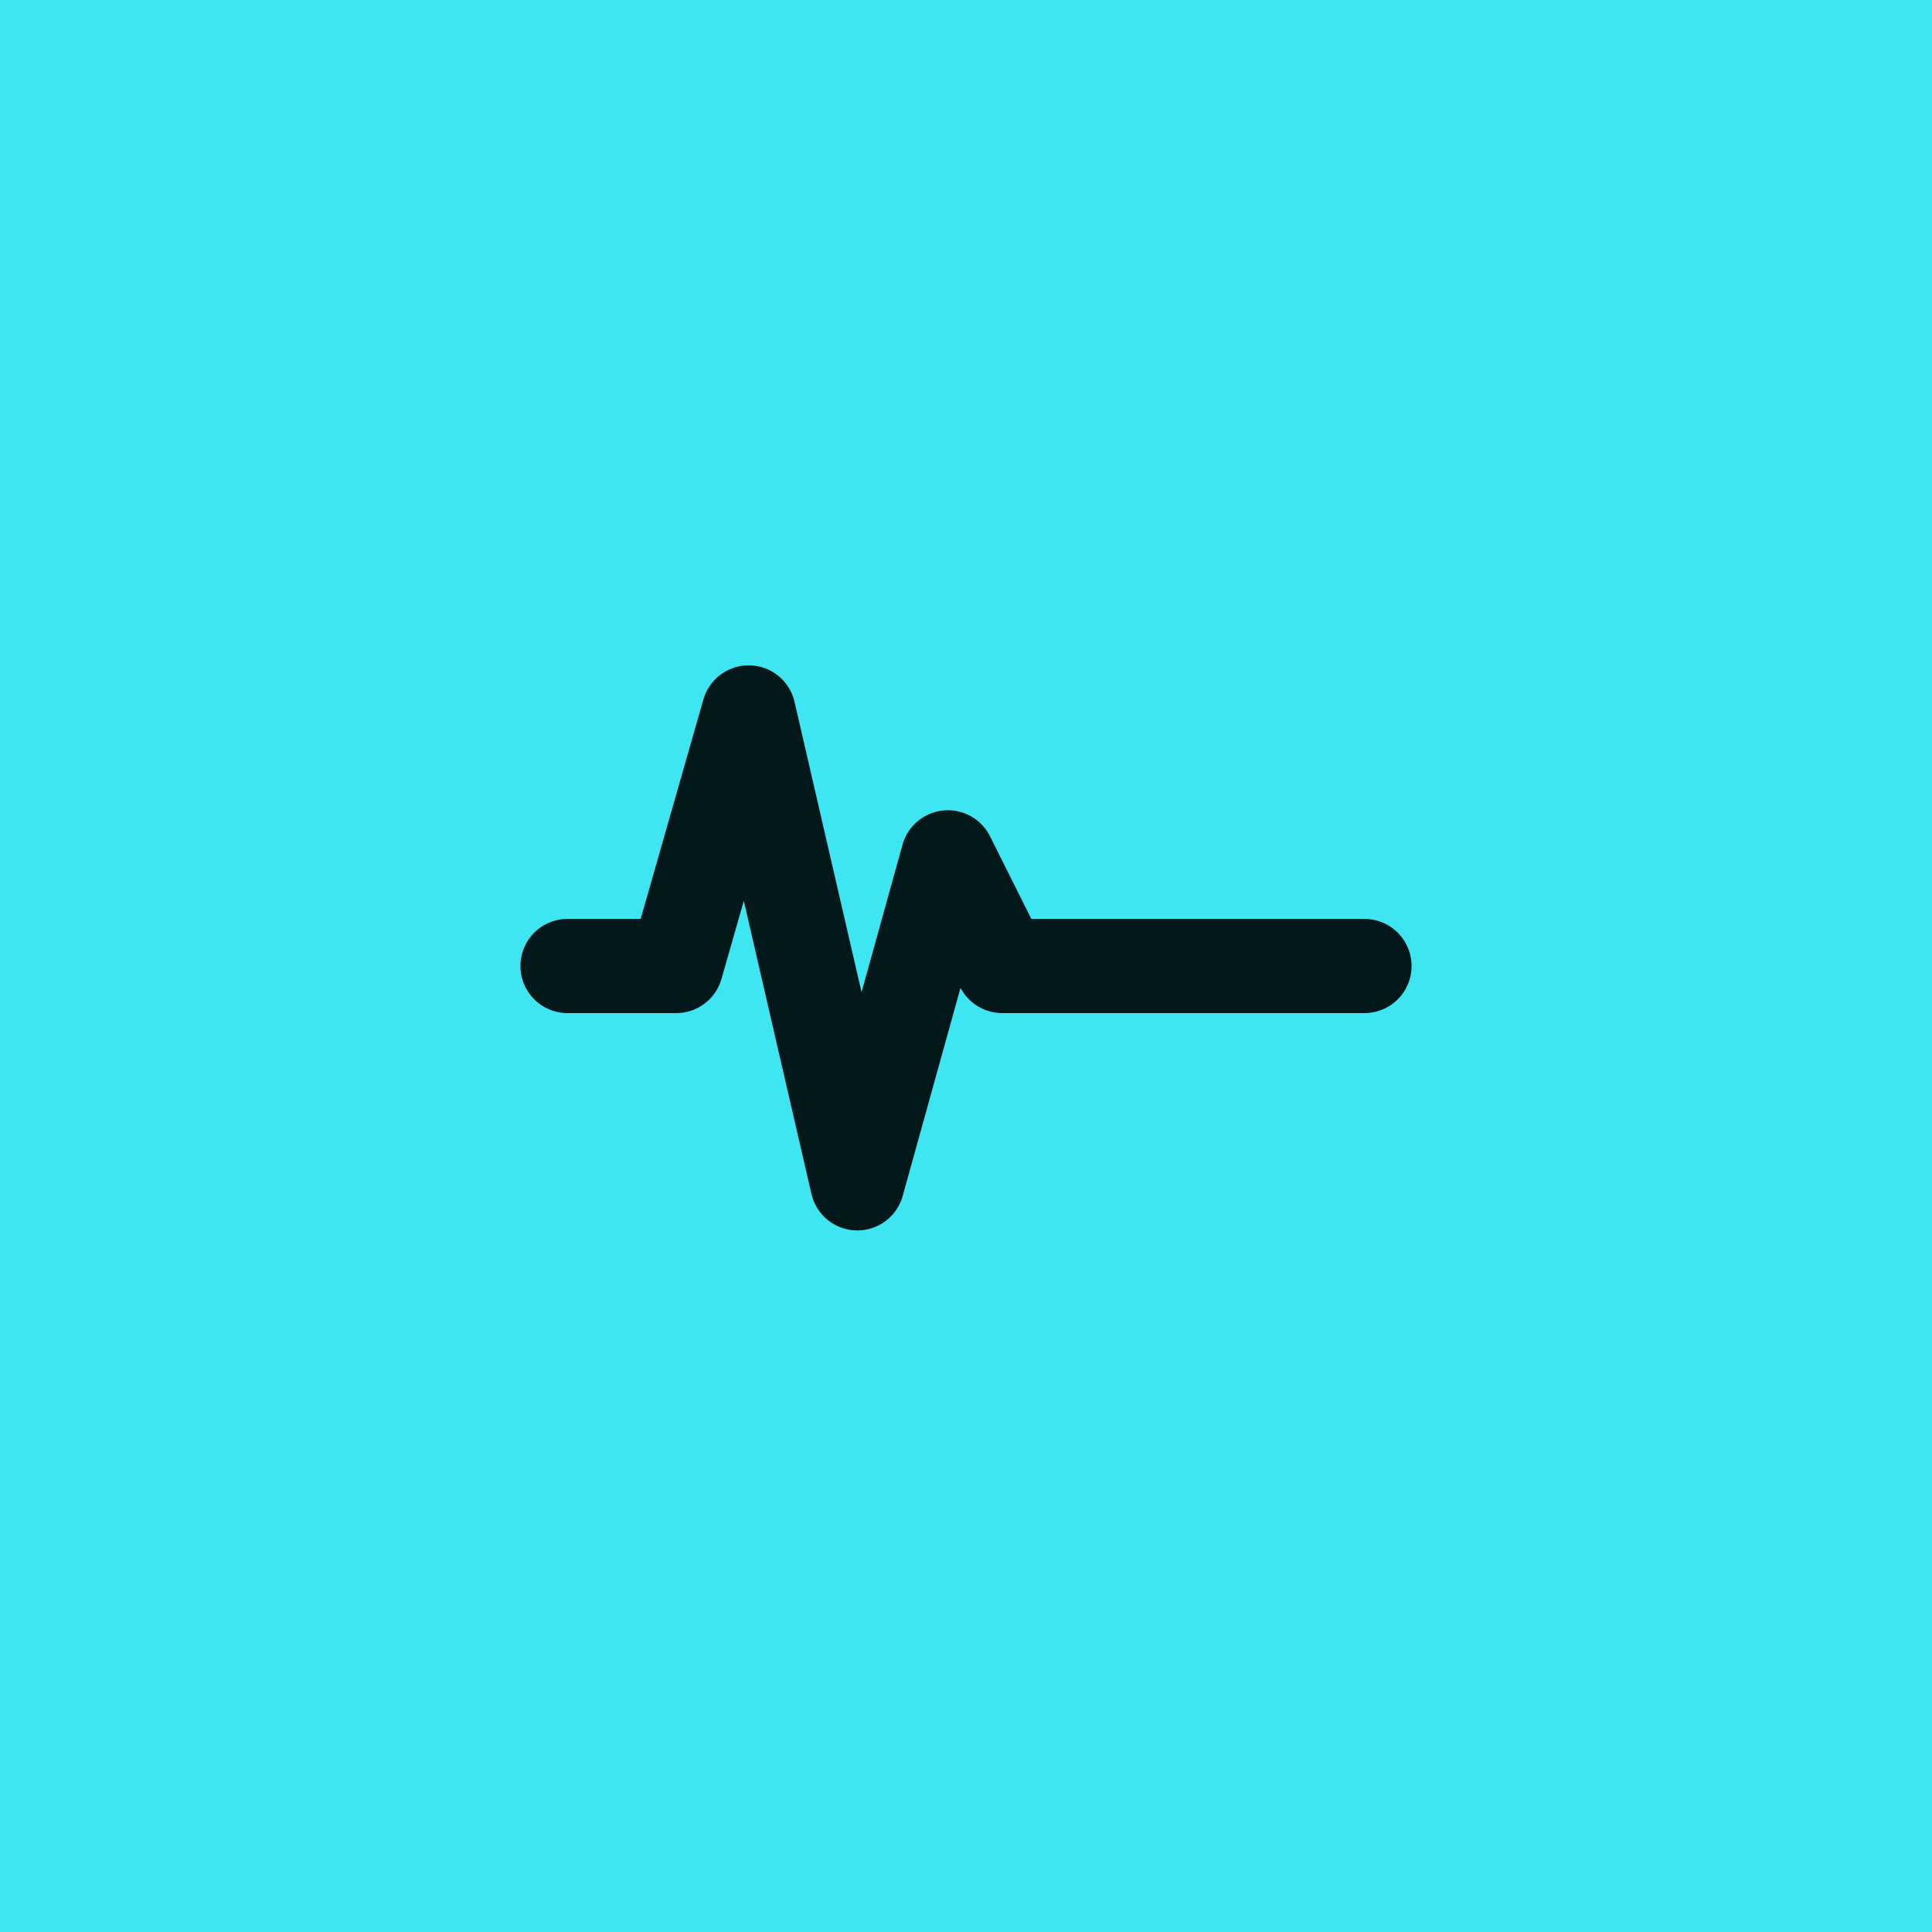
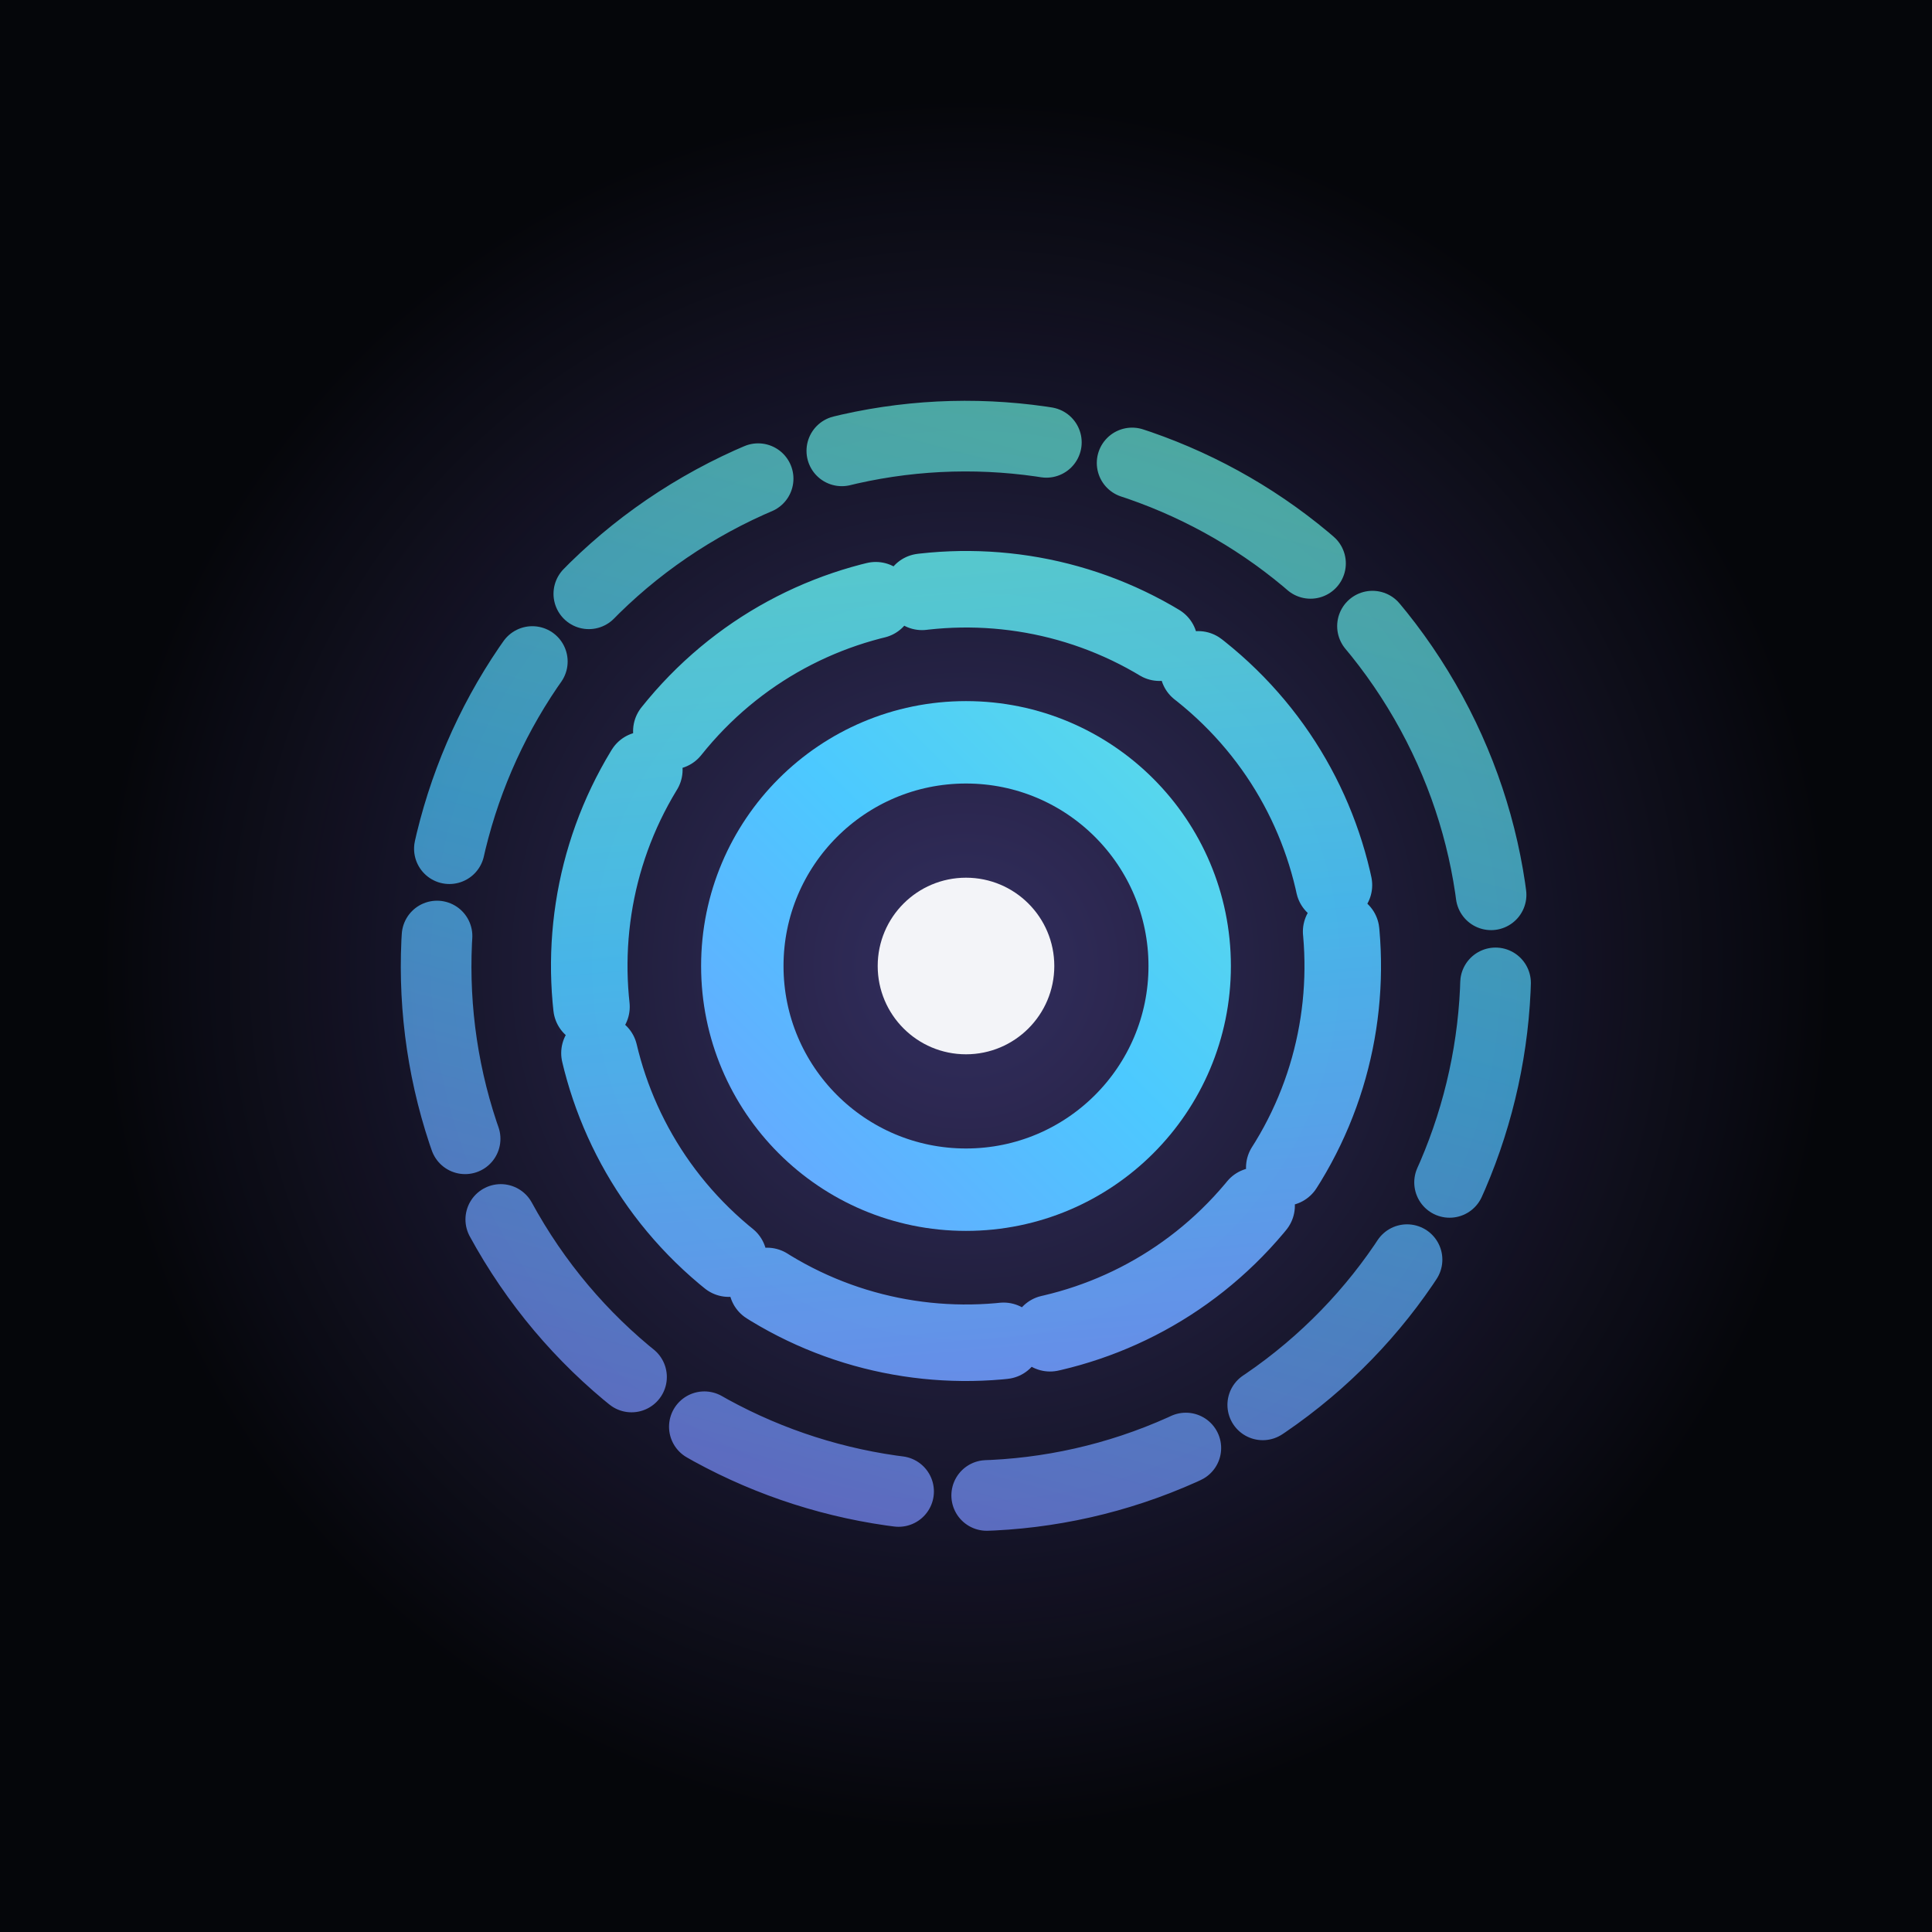
- <svg xmlns="http://www.w3.org/2000/svg" viewBox="0 0 32 32">
-   <rect width="32" height="32" fill="#3de6f0" />
-   <g transform="translate(16 16) scale(0.6) translate(-16 -16)">
-     <path d="M5 16h3l2-7 3 13 2.5-9 1.5 3H27" fill="none" stroke="#03181b" stroke-width="2.6" stroke-linecap="round" stroke-linejoin="round" />
+ <svg xmlns="http://www.w3.org/2000/svg" viewBox="0 0 512 512">
+   <defs>
+     <linearGradient id="halo" gradientUnits="userSpaceOnUse" x1="72" y1="440" x2="440" y2="72">
+       <stop offset="0" stop-color="#8B7BFF" />
+       <stop offset="0.52" stop-color="#4CC9FF" />
+       <stop offset="1" stop-color="#6EF3C5" />
+     </linearGradient>
+     <radialGradient id="glow" cx="256" cy="256" r="230" gradientUnits="userSpaceOnUse">
+       <stop offset="0" stop-color="#8B7BFF" stop-opacity="0.35" />
+       <stop offset="1" stop-color="#8B7BFF" stop-opacity="0" />
+     </radialGradient>
+   </defs>
+   <rect width="512" height="512" fill="#05060A" />
+   <rect width="512" height="512" fill="url(#glow)" />
+   <g transform="translate(256 256) scale(0.78) translate(-256 -256)">
+     <g fill="none" stroke="url(#halo)" stroke-linecap="round">
+       <circle cx="256" cy="256" r="180" stroke-width="24" pathLength="100" stroke-dasharray="70 30" transform="rotate(-30 256 256)" opacity="0.7" />
+       <circle cx="256" cy="256" r="128" stroke-width="26" pathLength="100" stroke-dasharray="84 16" transform="rotate(-50 256 256)" opacity="0.88" />
+       <circle cx="256" cy="256" r="76" stroke-width="28" />
+     </g>
+     <circle cx="256" cy="256" r="30" fill="#F3F4F8" />
  </g>
</svg>
